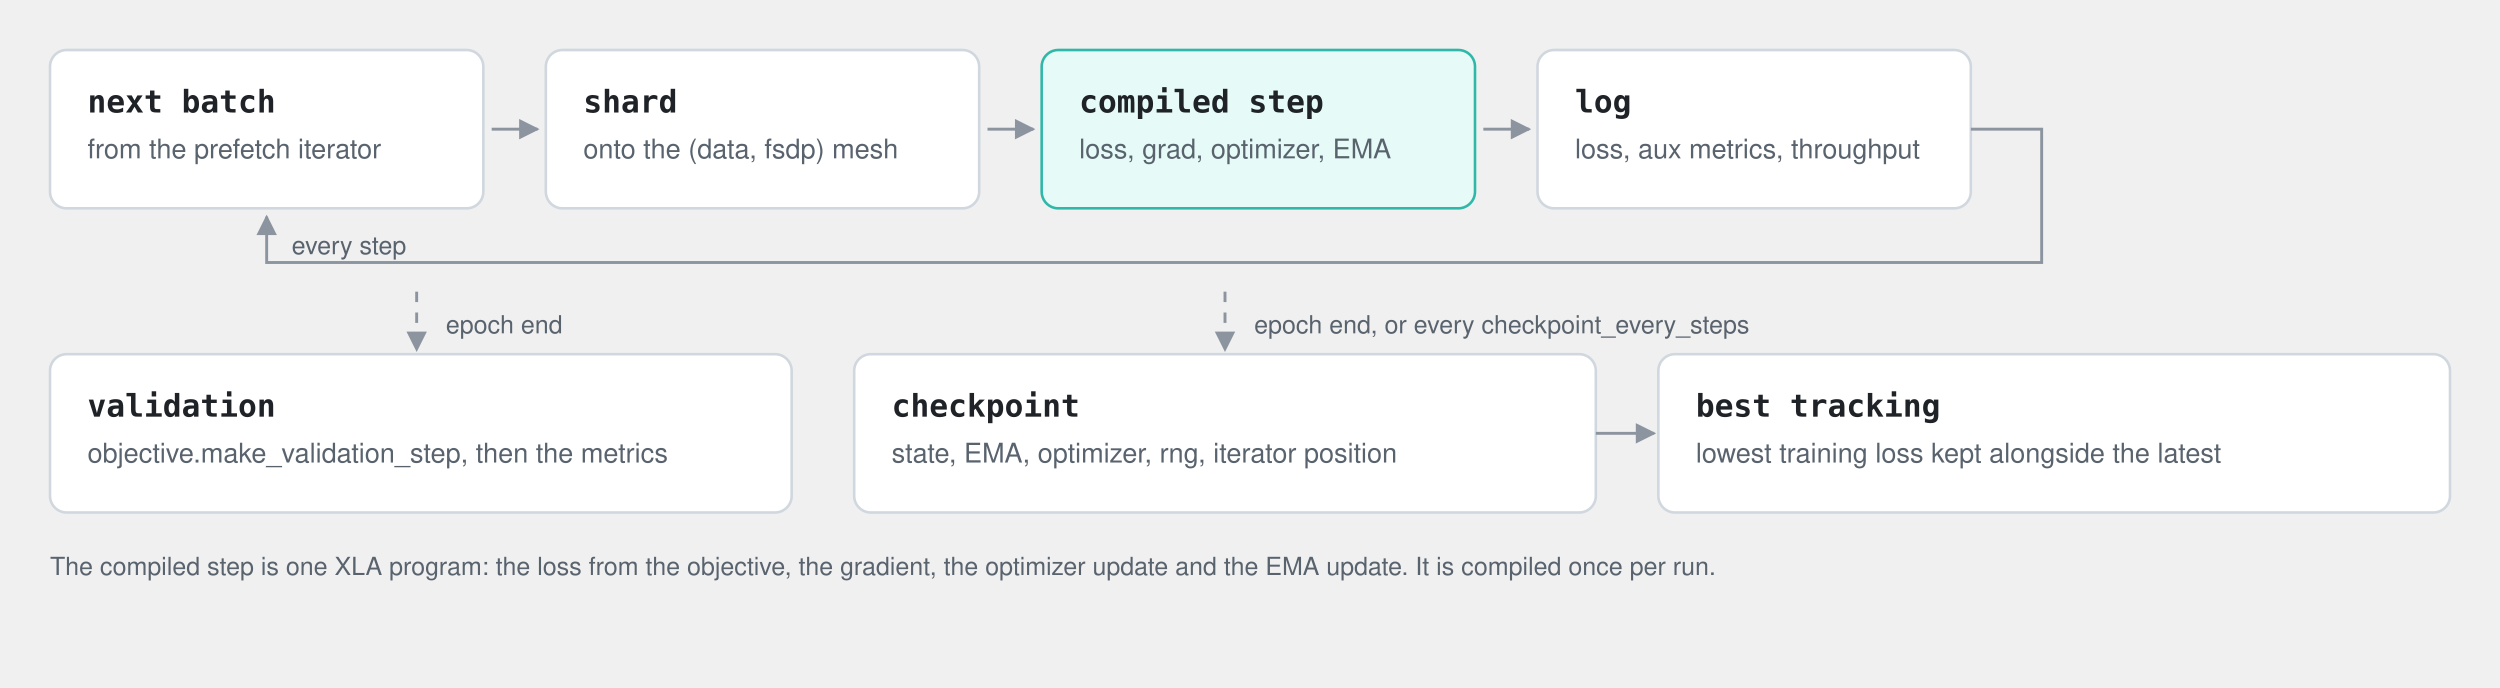
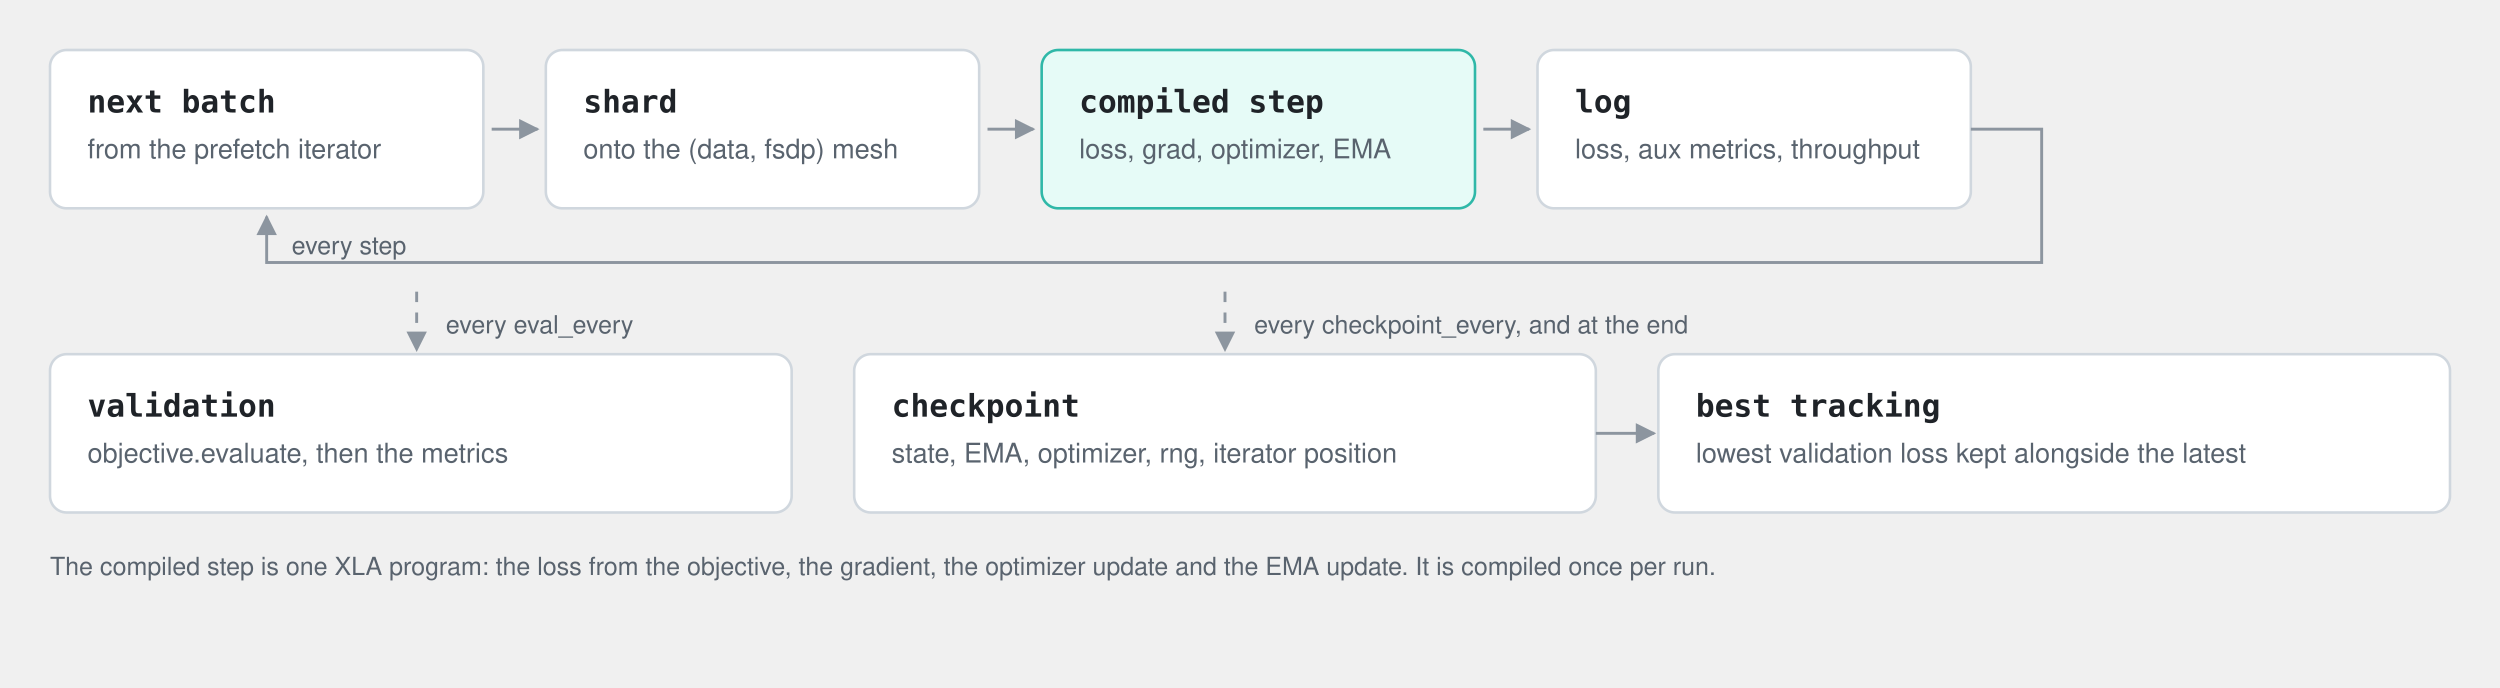
<svg xmlns="http://www.w3.org/2000/svg" width="1200" height="330" viewBox="0 0 1200 330" role="img">
  <defs>
    <marker id="a" viewBox="0 0 10 10" refX="9" refY="5" markerWidth="7" markerHeight="7" orient="auto-start-reverse">
      <path d="M 0 0 L 10 5 L 0 10 z" fill="#8c959f" />
    </marker>
  </defs>
  <rect x="24" y="24" width="208" height="76" rx="8" fill="#ffffff" stroke="#d0d7de" stroke-width="1.25" />
  <text x="42" y="54" font-family="ui-monospace, SFMono-Regular, Menlo, Consolas, monospace" font-size="15" font-weight="600" fill="#1f2328">next batch</text>
  <text x="42" y="76" font-family="-apple-system, BlinkMacSystemFont, 'Segoe UI', Helvetica, Arial, sans-serif" font-size="13" fill="#59636e">from the prefetch iterator</text>
  <line x1="236" y1="62.0" x2="258" y2="62.0" stroke="#8c959f" stroke-width="1.4" marker-end="url(#a)" />
  <rect x="262" y="24" width="208" height="76" rx="8" fill="#ffffff" stroke="#d0d7de" stroke-width="1.25" />
  <text x="280" y="54" font-family="ui-monospace, SFMono-Regular, Menlo, Consolas, monospace" font-size="15" font-weight="600" fill="#1f2328">shard</text>
  <text x="280" y="76" font-family="-apple-system, BlinkMacSystemFont, 'Segoe UI', Helvetica, Arial, sans-serif" font-size="13" fill="#59636e">onto the (data, fsdp) mesh</text>
  <line x1="474" y1="62.0" x2="496" y2="62.0" stroke="#8c959f" stroke-width="1.4" marker-end="url(#a)" />
  <rect x="500" y="24" width="208" height="76" rx="8" fill="#e6fbf7" stroke="#2fb8a8" stroke-width="1.25" />
  <text x="518" y="54" font-family="ui-monospace, SFMono-Regular, Menlo, Consolas, monospace" font-size="15" font-weight="600" fill="#1f2328">compiled step</text>
  <text x="518" y="76" font-family="-apple-system, BlinkMacSystemFont, 'Segoe UI', Helvetica, Arial, sans-serif" font-size="13" fill="#59636e">loss, grad, optimizer, EMA</text>
  <line x1="712" y1="62.0" x2="734" y2="62.0" stroke="#8c959f" stroke-width="1.4" marker-end="url(#a)" />
  <rect x="738" y="24" width="208" height="76" rx="8" fill="#ffffff" stroke="#d0d7de" stroke-width="1.25" />
  <text x="756" y="54" font-family="ui-monospace, SFMono-Regular, Menlo, Consolas, monospace" font-size="15" font-weight="600" fill="#1f2328">log</text>
  <text x="756" y="76" font-family="-apple-system, BlinkMacSystemFont, 'Segoe UI', Helvetica, Arial, sans-serif" font-size="13" fill="#59636e">loss, aux metrics, throughput</text>
  <path d="M 946 62.0 L 980 62.0 L 980 126 L 128.0 126 L 128.0 104" fill="none" stroke="#8c959f" stroke-width="1.4" marker-end="url(#a)" />
  <text x="140.0" y="122" font-family="-apple-system, BlinkMacSystemFont, 'Segoe UI', Helvetica, Arial, sans-serif" font-size="12" fill="#59636e" text-anchor="start">every step</text>
  <rect x="24" y="170" width="356" height="76" rx="8" fill="#ffffff" stroke="#d0d7de" stroke-width="1.25" />
  <text x="42" y="200" font-family="ui-monospace, SFMono-Regular, Menlo, Consolas, monospace" font-size="15" font-weight="600" fill="#1f2328">validation</text>
-   <text x="42" y="222" font-family="-apple-system, BlinkMacSystemFont, 'Segoe UI', Helvetica, Arial, sans-serif" font-size="13" fill="#59636e">objective.make_validation_step, then the metrics</text>
+   <text x="42" y="222" font-family="-apple-system, BlinkMacSystemFont, 'Segoe UI', Helvetica, Arial, sans-serif" font-size="13" fill="#59636e">objective.evaluate, then the metrics</text>
  <rect x="410" y="170" width="356" height="76" rx="8" fill="#ffffff" stroke="#d0d7de" stroke-width="1.25" />
  <text x="428" y="200" font-family="ui-monospace, SFMono-Regular, Menlo, Consolas, monospace" font-size="15" font-weight="600" fill="#1f2328">checkpoint</text>
  <text x="428" y="222" font-family="-apple-system, BlinkMacSystemFont, 'Segoe UI', Helvetica, Arial, sans-serif" font-size="13" fill="#59636e">state, EMA, optimizer, rng, iterator position</text>
  <rect x="796" y="170" width="380" height="76" rx="8" fill="#ffffff" stroke="#d0d7de" stroke-width="1.25" />
  <text x="814" y="200" font-family="ui-monospace, SFMono-Regular, Menlo, Consolas, monospace" font-size="15" font-weight="600" fill="#1f2328">best tracking</text>
-   <text x="814" y="222" font-family="-apple-system, BlinkMacSystemFont, 'Segoe UI', Helvetica, Arial, sans-serif" font-size="13" fill="#59636e">lowest training loss kept alongside the latest</text>
+   <text x="814" y="222" font-family="-apple-system, BlinkMacSystemFont, 'Segoe UI', Helvetica, Arial, sans-serif" font-size="13" fill="#59636e">lowest validation loss kept alongside the latest</text>
  <line x1="200" y1="140" x2="200" y2="168" stroke="#8c959f" stroke-width="1.4" marker-end="url(#a)" stroke-dasharray="5 5" />
  <line x1="588" y1="140" x2="588" y2="168" stroke="#8c959f" stroke-width="1.4" marker-end="url(#a)" stroke-dasharray="5 5" />
-   <text x="214" y="160" font-family="-apple-system, BlinkMacSystemFont, 'Segoe UI', Helvetica, Arial, sans-serif" font-size="12" fill="#59636e" text-anchor="start">epoch end</text>
-   <text x="602" y="160" font-family="-apple-system, BlinkMacSystemFont, 'Segoe UI', Helvetica, Arial, sans-serif" font-size="12" fill="#59636e" text-anchor="start">epoch end, or every checkpoint_every_steps</text>
+   <text x="214" y="160" font-family="-apple-system, BlinkMacSystemFont, 'Segoe UI', Helvetica, Arial, sans-serif" font-size="12" fill="#59636e" text-anchor="start">every eval_every</text>
+   <text x="602" y="160" font-family="-apple-system, BlinkMacSystemFont, 'Segoe UI', Helvetica, Arial, sans-serif" font-size="12" fill="#59636e" text-anchor="start">every checkpoint_every, and at the end</text>
  <line x1="766" y1="208.0" x2="794" y2="208.0" stroke="#8c959f" stroke-width="1.4" marker-end="url(#a)" />
  <text x="24" y="276" font-family="-apple-system, BlinkMacSystemFont, 'Segoe UI', Helvetica, Arial, sans-serif" font-size="12" fill="#59636e" text-anchor="start">The compiled step is one XLA program: the loss from the objective, the gradient, the optimizer update and the EMA update. It is compiled once per run.</text>
</svg>
